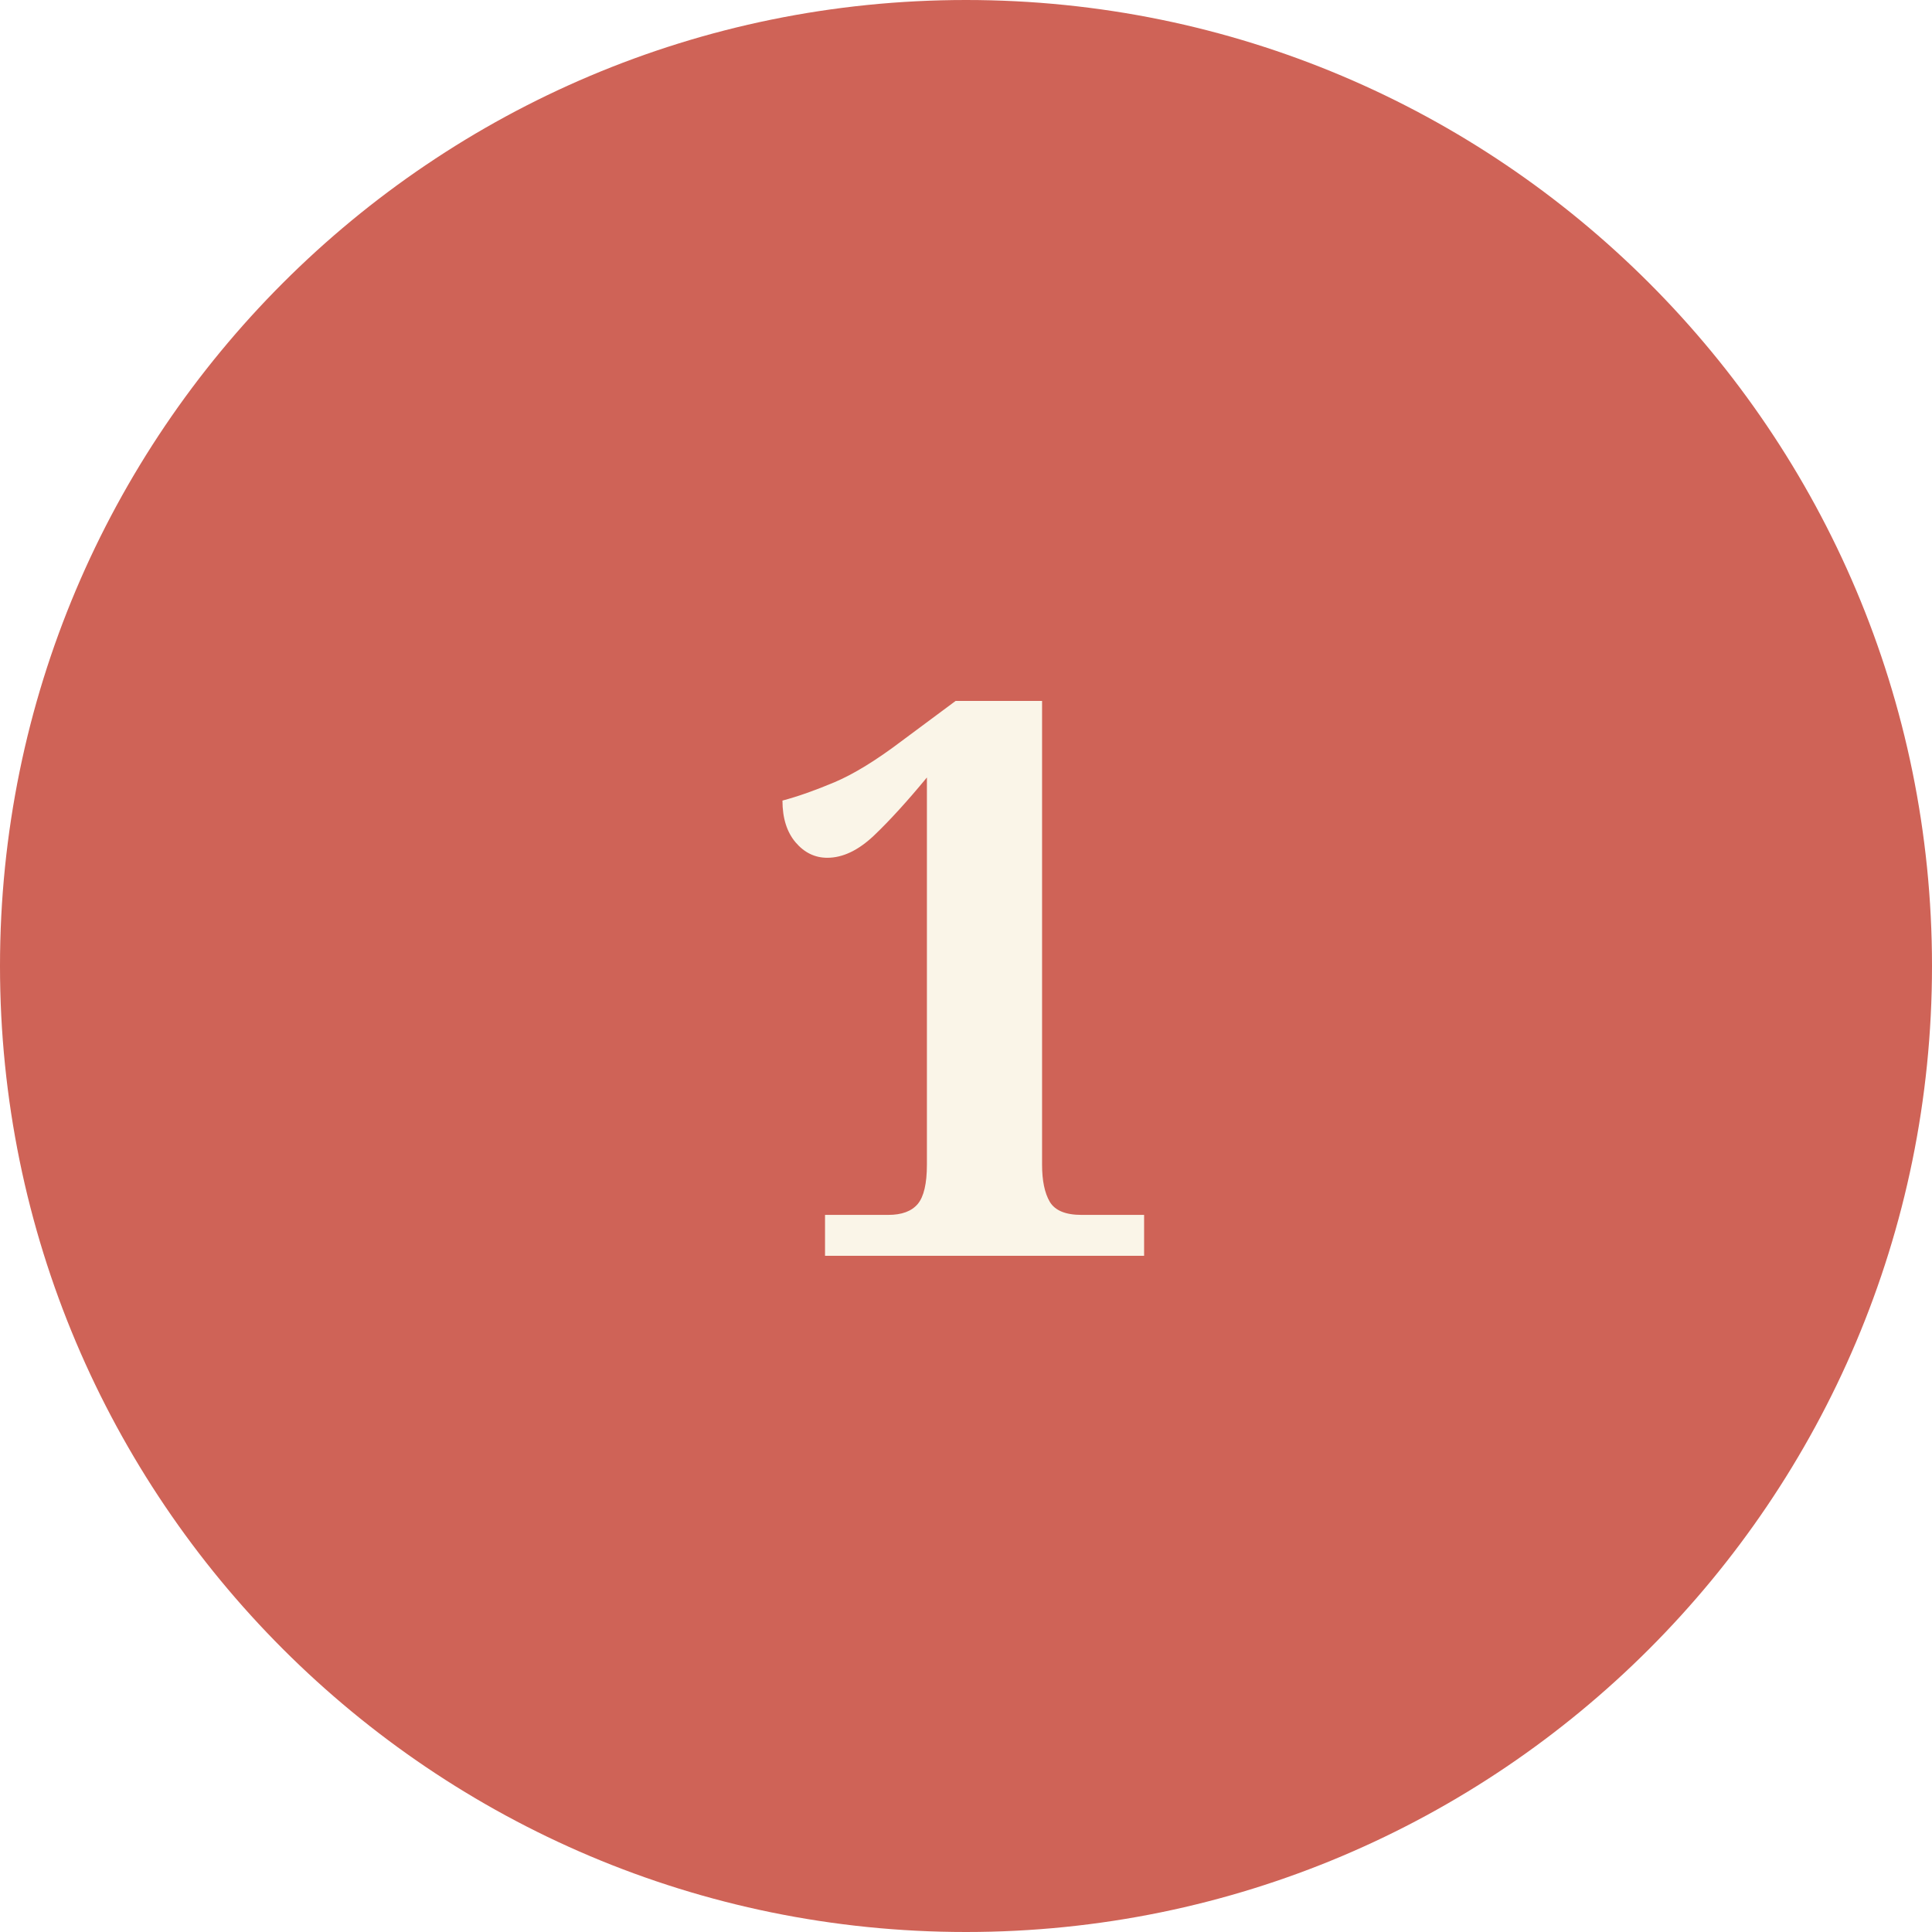
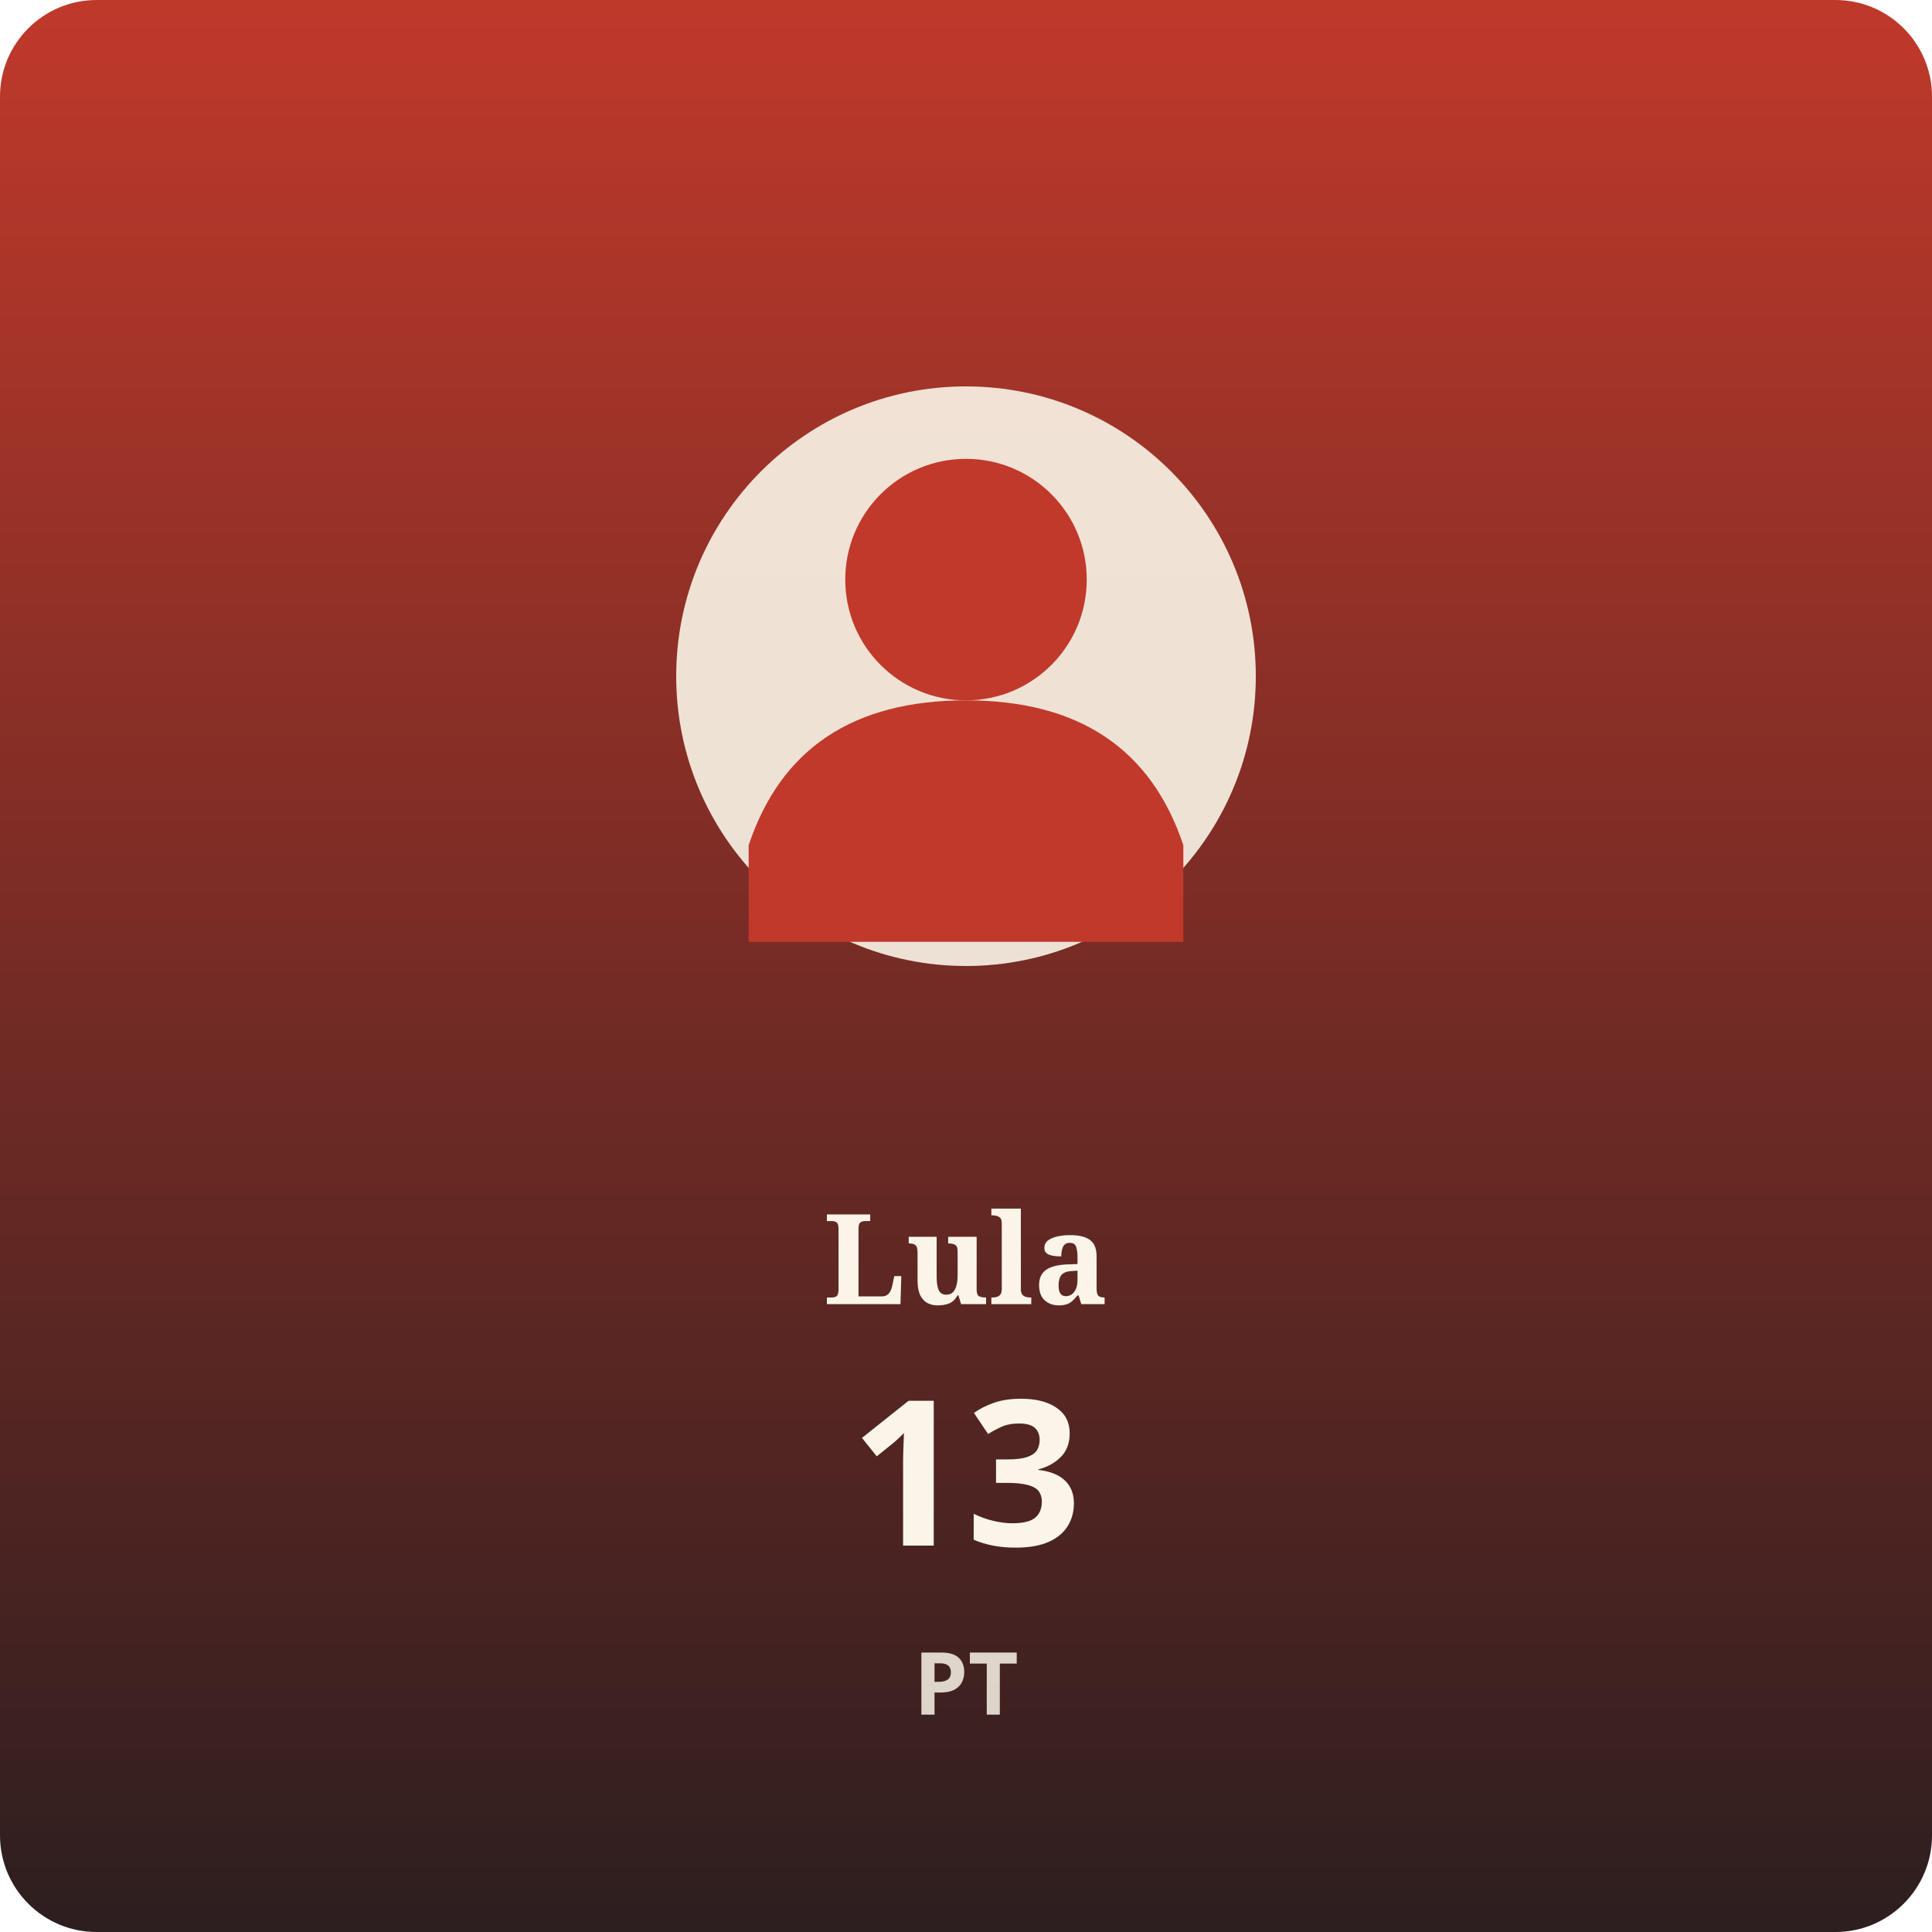
- <svg xmlns="http://www.w3.org/2000/svg" viewBox="0 0 200 200">
-   <rect width="200" height="200" rx="100" fill="#cf6357" />
-   <text x="100" y="130" text-anchor="middle" font-family="Georgia, serif" font-weight="900" font-size="80" fill="#faf5e8">1</text>
+ <svg xmlns="http://www.w3.org/2000/svg" viewBox="0 0 400 400" width="400" height="400">
+   <defs>
+     <linearGradient id="grad1" x1="0%" y1="0%" x2="0%" y2="100%">
+       <stop offset="0%" style="stop-color:#c0392b;stop-opacity:1" />
+       <stop offset="100%" style="stop-color:#2c1e1f;stop-opacity:1" />
+     </linearGradient>
+   </defs>
+   <rect width="400" height="400" fill="url(#grad1)" rx="20" />
+   <circle cx="200" cy="140" r="60" fill="#faf5e8" opacity="0.9" />
+   <circle cx="200" cy="120" r="25" fill="#c0392b" />
+   <path d="M 200 145 Q 165 145 155 175 L 155 195 L 245 195 L 245 175 Q 235 145 200 145 Z" fill="#c0392b" />
+   <text x="200" y="270" text-anchor="middle" font-family="Georgia, serif" font-weight="900" font-size="26" fill="#faf5e8">Lula</text>
+   <text x="200" y="320" text-anchor="middle" font-family="Segoe UI, sans-serif" font-weight="700" font-size="42" fill="#faf5e8">13</text>
+   <text x="200" y="355" text-anchor="middle" font-family="Segoe UI, sans-serif" font-weight="600" font-size="18" fill="#faf5e8" opacity="0.85">PT</text>
</svg>
